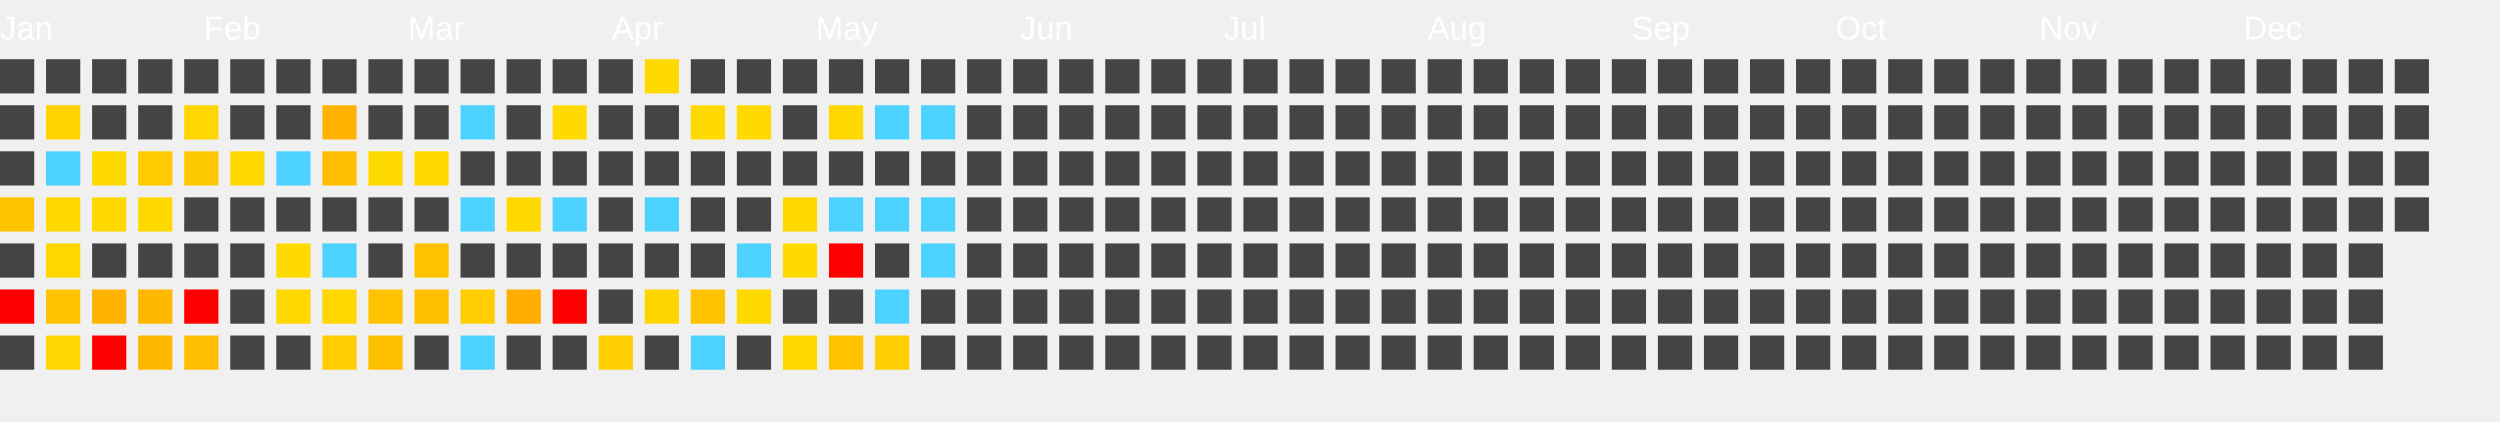
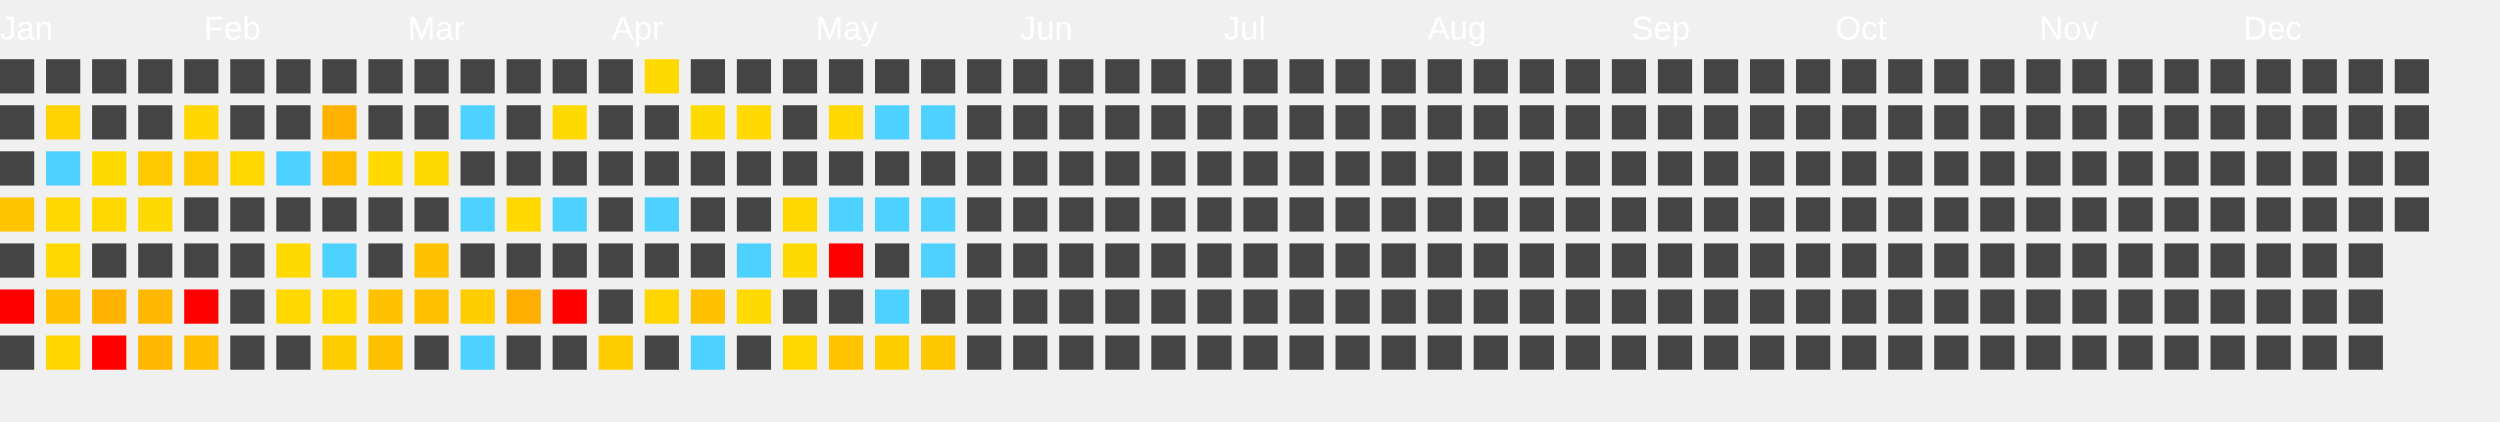
<svg xmlns="http://www.w3.org/2000/svg" baseProfile="full" height="32mm" version="1.1" viewBox="0,0,190,32" width="190mm">
  <defs />
  <rect fill="none" height="32" width="190" x="0" y="0" />
  <text fill="#FFFFFF" style="font-size:2.5px; font-family:Arial" x="0.0" y="3.0">Jan</text>
  <text fill="#FFFFFF" style="font-size:2.5px; font-family:Arial" x="15.5" y="3.0">Feb</text>
  <text fill="#FFFFFF" style="font-size:2.5px; font-family:Arial" x="31.0" y="3.0">Mar</text>
  <text fill="#FFFFFF" style="font-size:2.5px; font-family:Arial" x="46.5" y="3.0">Apr</text>
  <text fill="#FFFFFF" style="font-size:2.5px; font-family:Arial" x="62.0" y="3.0">May</text>
  <text fill="#FFFFFF" style="font-size:2.5px; font-family:Arial" x="77.5" y="3.0">Jun</text>
  <text fill="#FFFFFF" style="font-size:2.5px; font-family:Arial" x="93.0" y="3.0">Jul</text>
  <text fill="#FFFFFF" style="font-size:2.5px; font-family:Arial" x="108.5" y="3.0">Aug</text>
  <text fill="#FFFFFF" style="font-size:2.5px; font-family:Arial" x="124.0" y="3.0">Sep</text>
  <text fill="#FFFFFF" style="font-size:2.5px; font-family:Arial" x="139.5" y="3.0">Oct</text>
  <text fill="#FFFFFF" style="font-size:2.5px; font-family:Arial" x="155.0" y="3.0">Nov</text>
  <text fill="#FFFFFF" style="font-size:2.5px; font-family:Arial" x="170.5" y="3.0">Dec</text>
  <rect fill="#444444" height="2.6" width="2.6" x="0.0" y="4.5" />
  <rect fill="#444444" height="2.6" width="2.6" x="0.0" y="8.0" />
  <rect fill="#444444" height="2.6" width="2.6" x="0.0" y="11.5" />
  <rect fill="#ffc400" height="2.6" width="2.6" x="0.0" y="15.0" />
  <rect fill="#444444" height="2.6" width="2.6" x="0.0" y="18.5" />
  <rect fill="red" height="2.6" width="2.6" x="0.0" y="22.0" />
  <rect fill="#444444" height="2.6" width="2.6" x="0.0" y="25.5" />
  <rect fill="#444444" height="2.6" width="2.6" x="3.5" y="4.5" />
  <rect fill="#ffd200" height="2.6" width="2.6" x="3.5" y="8.0" />
  <rect fill="#4dd2ff" height="2.6" width="2.6" x="3.5" y="11.5" />
  <rect fill="#ffd800" height="2.6" width="2.6" x="3.5" y="15.0" />
  <rect fill="#ffd800" height="2.6" width="2.6" x="3.5" y="18.5" />
  <rect fill="#ffc200" height="2.6" width="2.6" x="3.5" y="22.0" />
  <rect fill="#ffd600" height="2.6" width="2.6" x="3.5" y="25.5" />
  <rect fill="#444444" height="2.6" width="2.6" x="7.0" y="4.5" />
  <rect fill="#444444" height="2.6" width="2.6" x="7.0" y="8.0" />
  <rect fill="#ffda00" height="2.6" width="2.6" x="7.0" y="11.5" />
  <rect fill="#ffd800" height="2.6" width="2.6" x="7.0" y="15.0" />
  <rect fill="#444444" height="2.6" width="2.6" x="7.0" y="18.5" />
  <rect fill="#ffb300" height="2.6" width="2.6" x="7.0" y="22.0" />
  <rect fill="red" height="2.6" width="2.6" x="7.0" y="25.5" />
  <rect fill="#444444" height="2.6" width="2.6" x="10.5" y="4.5" />
  <rect fill="#444444" height="2.6" width="2.6" x="10.5" y="8.0" />
  <rect fill="#ffca00" height="2.6" width="2.6" x="10.5" y="11.5" />
  <rect fill="#ffda00" height="2.6" width="2.6" x="10.5" y="15.0" />
  <rect fill="#444444" height="2.6" width="2.6" x="10.5" y="18.5" />
  <rect fill="#ffb800" height="2.6" width="2.6" x="10.5" y="22.0" />
  <rect fill="#ffb800" height="2.6" width="2.6" x="10.5" y="25.5" />
  <rect fill="#444444" height="2.6" width="2.6" x="14.0" y="4.5" />
  <rect fill="#ffd700" height="2.6" width="2.6" x="14.0" y="8.0" />
  <rect fill="#ffc900" height="2.6" width="2.6" x="14.0" y="11.5" />
  <rect fill="#444444" height="2.6" width="2.6" x="14.0" y="15.0" />
  <rect fill="#444444" height="2.6" width="2.6" x="14.0" y="18.5" />
  <rect fill="red" height="2.6" width="2.6" x="14.0" y="22.0" />
  <rect fill="#ffbe00" height="2.6" width="2.6" x="14.0" y="25.5" />
  <rect fill="#444444" height="2.6" width="2.6" x="17.5" y="4.5" />
  <rect fill="#444444" height="2.6" width="2.6" x="17.5" y="8.0" />
  <rect fill="#ffd800" height="2.6" width="2.6" x="17.5" y="11.5" />
  <rect fill="#444444" height="2.6" width="2.6" x="17.5" y="15.0" />
  <rect fill="#444444" height="2.6" width="2.6" x="17.5" y="18.5" />
  <rect fill="#444444" height="2.6" width="2.6" x="17.5" y="22.0" />
  <rect fill="#444444" height="2.6" width="2.6" x="17.5" y="25.5" />
  <rect fill="#444444" height="2.6" width="2.6" x="21.0" y="4.5" />
  <rect fill="#444444" height="2.6" width="2.6" x="21.0" y="8.0" />
  <rect fill="#4dd2ff" height="2.6" width="2.6" x="21.0" y="11.5" />
  <rect fill="#444444" height="2.6" width="2.6" x="21.0" y="15.0" />
  <rect fill="#ffda00" height="2.6" width="2.6" x="21.0" y="18.5" />
  <rect fill="#ffd800" height="2.6" width="2.6" x="21.0" y="22.0" />
  <rect fill="#444444" height="2.6" width="2.6" x="21.0" y="25.5" />
  <rect fill="#444444" height="2.6" width="2.6" x="24.5" y="4.5" />
  <rect fill="#ffb300" height="2.6" width="2.6" x="24.5" y="8.0" />
  <rect fill="#ffbe00" height="2.6" width="2.6" x="24.5" y="11.5" />
  <rect fill="#444444" height="2.6" width="2.6" x="24.5" y="15.0" />
  <rect fill="#4dd2ff" height="2.6" width="2.6" x="24.5" y="18.5" />
  <rect fill="#ffd800" height="2.6" width="2.6" x="24.5" y="22.0" />
  <rect fill="#ffcd00" height="2.6" width="2.6" x="24.5" y="25.5" />
  <rect fill="#444444" height="2.6" width="2.6" x="28.0" y="4.5" />
  <rect fill="#444444" height="2.6" width="2.6" x="28.0" y="8.0" />
  <rect fill="#ffda00" height="2.6" width="2.6" x="28.0" y="11.5" />
  <rect fill="#444444" height="2.6" width="2.6" x="28.0" y="15.0" />
  <rect fill="#444444" height="2.6" width="2.6" x="28.0" y="18.5" />
  <rect fill="#ffc200" height="2.6" width="2.6" x="28.0" y="22.0" />
  <rect fill="#ffc000" height="2.6" width="2.6" x="28.0" y="25.5" />
  <rect fill="#444444" height="2.6" width="2.6" x="31.5" y="4.5" />
  <rect fill="#444444" height="2.6" width="2.6" x="31.5" y="8.0" />
  <rect fill="#ffda00" height="2.6" width="2.6" x="31.5" y="11.5" />
  <rect fill="#444444" height="2.6" width="2.6" x="31.5" y="15.0" />
  <rect fill="#ffc200" height="2.6" width="2.6" x="31.5" y="18.5" />
  <rect fill="#ffc000" height="2.6" width="2.6" x="31.5" y="22.0" />
  <rect fill="#444444" height="2.6" width="2.6" x="31.5" y="25.5" />
  <rect fill="#444444" height="2.6" width="2.6" x="35.0" y="4.5" />
  <rect fill="#4dd2ff" height="2.6" width="2.6" x="35.0" y="8.0" />
  <rect fill="#444444" height="2.6" width="2.6" x="35.0" y="11.5" />
  <rect fill="#4dd2ff" height="2.6" width="2.6" x="35.0" y="15.0" />
  <rect fill="#444444" height="2.6" width="2.6" x="35.0" y="18.5" />
  <rect fill="#ffcd00" height="2.6" width="2.6" x="35.0" y="22.0" />
  <rect fill="#4dd2ff" height="2.6" width="2.6" x="35.0" y="25.5" />
  <rect fill="#444444" height="2.6" width="2.6" x="38.5" y="4.5" />
  <rect fill="#444444" height="2.6" width="2.6" x="38.5" y="8.0" />
  <rect fill="#444444" height="2.6" width="2.6" x="38.5" y="11.5" />
  <rect fill="#ffd900" height="2.6" width="2.6" x="38.5" y="15.0" />
  <rect fill="#444444" height="2.6" width="2.6" x="38.5" y="18.5" />
  <rect fill="#ffae00" height="2.6" width="2.6" x="38.5" y="22.0" />
  <rect fill="#444444" height="2.6" width="2.6" x="38.5" y="25.5" />
  <rect fill="#444444" height="2.6" width="2.6" x="42.0" y="4.5" />
  <rect fill="#ffda00" height="2.6" width="2.6" x="42.0" y="8.0" />
  <rect fill="#444444" height="2.6" width="2.6" x="42.0" y="11.5" />
  <rect fill="#4dd2ff" height="2.6" width="2.6" x="42.0" y="15.0" />
  <rect fill="#444444" height="2.6" width="2.6" x="42.0" y="18.5" />
  <rect fill="red" height="2.6" width="2.6" x="42.0" y="22.0" />
  <rect fill="#444444" height="2.6" width="2.6" x="42.0" y="25.5" />
  <rect fill="#444444" height="2.6" width="2.6" x="45.5" y="4.5" />
  <rect fill="#444444" height="2.6" width="2.6" x="45.5" y="8.0" />
  <rect fill="#444444" height="2.6" width="2.6" x="45.5" y="11.5" />
  <rect fill="#444444" height="2.6" width="2.6" x="45.5" y="15.0" />
  <rect fill="#444444" height="2.6" width="2.6" x="45.5" y="18.5" />
  <rect fill="#444444" height="2.6" width="2.6" x="45.5" y="22.0" />
  <rect fill="#ffcd00" height="2.6" width="2.6" x="45.5" y="25.5" />
  <rect fill="#ffda00" height="2.6" width="2.6" x="49.0" y="4.5" />
  <rect fill="#444444" height="2.6" width="2.6" x="49.0" y="8.0" />
  <rect fill="#444444" height="2.6" width="2.6" x="49.0" y="11.5" />
  <rect fill="#4dd2ff" height="2.6" width="2.6" x="49.0" y="15.0" />
  <rect fill="#444444" height="2.6" width="2.6" x="49.0" y="18.5" />
  <rect fill="#ffd500" height="2.6" width="2.6" x="49.0" y="22.0" />
  <rect fill="#444444" height="2.6" width="2.6" x="49.0" y="25.5" />
  <rect fill="#444444" height="2.6" width="2.6" x="52.5" y="4.5" />
  <rect fill="#ffda00" height="2.6" width="2.6" x="52.5" y="8.0" />
  <rect fill="#444444" height="2.6" width="2.6" x="52.5" y="11.5" />
  <rect fill="#444444" height="2.6" width="2.6" x="52.5" y="15.0" />
  <rect fill="#444444" height="2.6" width="2.6" x="52.5" y="18.5" />
  <rect fill="#ffc200" height="2.6" width="2.6" x="52.5" y="22.0" />
  <rect fill="#4dd2ff" height="2.6" width="2.6" x="52.5" y="25.5" />
  <rect fill="#444444" height="2.6" width="2.6" x="56.0" y="4.5" />
  <rect fill="#ffd900" height="2.6" width="2.6" x="56.0" y="8.0" />
  <rect fill="#444444" height="2.6" width="2.6" x="56.0" y="11.5" />
  <rect fill="#444444" height="2.6" width="2.6" x="56.0" y="15.0" />
  <rect fill="#4dd2ff" height="2.6" width="2.6" x="56.0" y="18.5" />
  <rect fill="#ffda00" height="2.6" width="2.6" x="56.0" y="22.0" />
  <rect fill="#444444" height="2.6" width="2.6" x="56.0" y="25.5" />
  <rect fill="#444444" height="2.6" width="2.6" x="59.5" y="4.5" />
  <rect fill="#444444" height="2.6" width="2.6" x="59.5" y="8.0" />
  <rect fill="#444444" height="2.6" width="2.6" x="59.5" y="11.5" />
  <rect fill="#ffd800" height="2.6" width="2.6" x="59.5" y="15.0" />
  <rect fill="#ffda00" height="2.6" width="2.6" x="59.5" y="18.5" />
  <rect fill="#444444" height="2.6" width="2.6" x="59.5" y="22.0" />
  <rect fill="#ffd800" height="2.6" width="2.6" x="59.5" y="25.5" />
  <rect fill="#444444" height="2.6" width="2.6" x="63.0" y="4.5" />
  <rect fill="#ffd800" height="2.6" width="2.6" x="63.0" y="8.0" />
  <rect fill="#444444" height="2.6" width="2.6" x="63.0" y="11.5" />
  <rect fill="#4dd2ff" height="2.6" width="2.6" x="63.0" y="15.0" />
  <rect fill="red" height="2.6" width="2.6" x="63.0" y="18.5" />
  <rect fill="#444444" height="2.6" width="2.6" x="63.0" y="22.0" />
  <rect fill="#ffc300" height="2.6" width="2.6" x="63.0" y="25.5" />
  <rect fill="#444444" height="2.6" width="2.6" x="66.5" y="4.5" />
  <rect fill="#4dd2ff" height="2.6" width="2.6" x="66.5" y="8.0" />
  <rect fill="#444444" height="2.6" width="2.6" x="66.5" y="11.5" />
  <rect fill="#4dd2ff" height="2.6" width="2.6" x="66.5" y="15.0" />
  <rect fill="#444444" height="2.6" width="2.6" x="66.5" y="18.5" />
  <rect fill="#4dd2ff" height="2.6" width="2.6" x="66.5" y="22.0" />
  <rect fill="#ffcd00" height="2.6" width="2.6" x="66.5" y="25.5" />
  <rect fill="#444444" height="2.6" width="2.6" x="70.0" y="4.5" />
  <rect fill="#4dd2ff" height="2.6" width="2.6" x="70.0" y="8.0" />
  <rect fill="#444444" height="2.6" width="2.6" x="70.0" y="11.5" />
  <rect fill="#4dd2ff" height="2.6" width="2.6" x="70.0" y="15.0" />
  <rect fill="#4dd2ff" height="2.6" width="2.6" x="70.0" y="18.5" />
  <rect fill="#444444" height="2.6" width="2.6" x="70.0" y="22.0" />
-   <rect fill="#444444" height="2.6" width="2.6" x="70.0" y="25.5" />
+   <rect fill="#ffc700" height="2.6" width="2.6" x="70.0" y="25.5" />
  <rect fill="#444444" height="2.6" width="2.6" x="73.5" y="4.5" />
  <rect fill="#444444" height="2.6" width="2.6" x="73.5" y="8.0" />
  <rect fill="#444444" height="2.6" width="2.6" x="73.5" y="11.5" />
  <rect fill="#444444" height="2.6" width="2.6" x="73.5" y="15.0" />
  <rect fill="#444444" height="2.6" width="2.6" x="73.5" y="18.5" />
  <rect fill="#444444" height="2.6" width="2.6" x="73.5" y="22.0" />
  <rect fill="#444444" height="2.6" width="2.6" x="73.5" y="25.5" />
  <rect fill="#444444" height="2.6" width="2.6" x="77.0" y="4.5" />
  <rect fill="#444444" height="2.6" width="2.6" x="77.0" y="8.0" />
  <rect fill="#444444" height="2.6" width="2.6" x="77.0" y="11.5" />
  <rect fill="#444444" height="2.6" width="2.6" x="77.0" y="15.0" />
  <rect fill="#444444" height="2.6" width="2.6" x="77.0" y="18.5" />
  <rect fill="#444444" height="2.6" width="2.6" x="77.0" y="22.0" />
  <rect fill="#444444" height="2.6" width="2.6" x="77.0" y="25.5" />
  <rect fill="#444444" height="2.6" width="2.6" x="80.5" y="4.5" />
  <rect fill="#444444" height="2.6" width="2.6" x="80.5" y="8.0" />
  <rect fill="#444444" height="2.6" width="2.6" x="80.5" y="11.5" />
  <rect fill="#444444" height="2.6" width="2.6" x="80.5" y="15.0" />
  <rect fill="#444444" height="2.6" width="2.6" x="80.5" y="18.5" />
  <rect fill="#444444" height="2.6" width="2.6" x="80.5" y="22.0" />
  <rect fill="#444444" height="2.6" width="2.6" x="80.5" y="25.5" />
  <rect fill="#444444" height="2.6" width="2.6" x="84.0" y="4.5" />
  <rect fill="#444444" height="2.6" width="2.6" x="84.0" y="8.0" />
  <rect fill="#444444" height="2.6" width="2.6" x="84.0" y="11.5" />
  <rect fill="#444444" height="2.6" width="2.6" x="84.0" y="15.0" />
  <rect fill="#444444" height="2.6" width="2.6" x="84.0" y="18.5" />
  <rect fill="#444444" height="2.6" width="2.6" x="84.0" y="22.0" />
  <rect fill="#444444" height="2.6" width="2.6" x="84.0" y="25.5" />
  <rect fill="#444444" height="2.6" width="2.6" x="87.5" y="4.5" />
  <rect fill="#444444" height="2.6" width="2.6" x="87.5" y="8.0" />
  <rect fill="#444444" height="2.6" width="2.6" x="87.5" y="11.5" />
  <rect fill="#444444" height="2.6" width="2.6" x="87.5" y="15.0" />
  <rect fill="#444444" height="2.6" width="2.6" x="87.5" y="18.5" />
  <rect fill="#444444" height="2.6" width="2.6" x="87.5" y="22.0" />
  <rect fill="#444444" height="2.6" width="2.6" x="87.5" y="25.5" />
  <rect fill="#444444" height="2.6" width="2.6" x="91.0" y="4.5" />
  <rect fill="#444444" height="2.6" width="2.6" x="91.0" y="8.0" />
  <rect fill="#444444" height="2.6" width="2.6" x="91.0" y="11.5" />
  <rect fill="#444444" height="2.6" width="2.6" x="91.0" y="15.0" />
  <rect fill="#444444" height="2.6" width="2.6" x="91.0" y="18.5" />
  <rect fill="#444444" height="2.6" width="2.6" x="91.0" y="22.0" />
  <rect fill="#444444" height="2.6" width="2.6" x="91.0" y="25.5" />
  <rect fill="#444444" height="2.6" width="2.6" x="94.5" y="4.5" />
  <rect fill="#444444" height="2.6" width="2.6" x="94.5" y="8.0" />
  <rect fill="#444444" height="2.6" width="2.6" x="94.5" y="11.5" />
  <rect fill="#444444" height="2.6" width="2.6" x="94.5" y="15.0" />
  <rect fill="#444444" height="2.6" width="2.6" x="94.5" y="18.5" />
  <rect fill="#444444" height="2.6" width="2.6" x="94.5" y="22.0" />
  <rect fill="#444444" height="2.6" width="2.6" x="94.5" y="25.5" />
  <rect fill="#444444" height="2.6" width="2.6" x="98.0" y="4.5" />
  <rect fill="#444444" height="2.6" width="2.6" x="98.0" y="8.0" />
  <rect fill="#444444" height="2.6" width="2.6" x="98.0" y="11.5" />
  <rect fill="#444444" height="2.6" width="2.6" x="98.0" y="15.0" />
  <rect fill="#444444" height="2.6" width="2.6" x="98.0" y="18.5" />
  <rect fill="#444444" height="2.6" width="2.6" x="98.0" y="22.0" />
  <rect fill="#444444" height="2.6" width="2.6" x="98.0" y="25.5" />
  <rect fill="#444444" height="2.6" width="2.6" x="101.5" y="4.5" />
  <rect fill="#444444" height="2.6" width="2.6" x="101.5" y="8.0" />
  <rect fill="#444444" height="2.6" width="2.6" x="101.5" y="11.5" />
  <rect fill="#444444" height="2.6" width="2.6" x="101.5" y="15.0" />
  <rect fill="#444444" height="2.6" width="2.6" x="101.5" y="18.5" />
  <rect fill="#444444" height="2.6" width="2.6" x="101.5" y="22.0" />
  <rect fill="#444444" height="2.6" width="2.6" x="101.5" y="25.5" />
  <rect fill="#444444" height="2.6" width="2.6" x="105.0" y="4.5" />
  <rect fill="#444444" height="2.6" width="2.6" x="105.0" y="8.0" />
  <rect fill="#444444" height="2.6" width="2.6" x="105.0" y="11.5" />
  <rect fill="#444444" height="2.6" width="2.6" x="105.0" y="15.0" />
  <rect fill="#444444" height="2.6" width="2.6" x="105.0" y="18.5" />
  <rect fill="#444444" height="2.6" width="2.6" x="105.0" y="22.0" />
  <rect fill="#444444" height="2.6" width="2.6" x="105.0" y="25.5" />
  <rect fill="#444444" height="2.6" width="2.6" x="108.5" y="4.5" />
  <rect fill="#444444" height="2.6" width="2.6" x="108.5" y="8.0" />
  <rect fill="#444444" height="2.6" width="2.6" x="108.5" y="11.5" />
  <rect fill="#444444" height="2.6" width="2.6" x="108.5" y="15.0" />
  <rect fill="#444444" height="2.6" width="2.6" x="108.5" y="18.5" />
  <rect fill="#444444" height="2.6" width="2.6" x="108.5" y="22.0" />
  <rect fill="#444444" height="2.6" width="2.6" x="108.5" y="25.5" />
  <rect fill="#444444" height="2.6" width="2.6" x="112.0" y="4.5" />
  <rect fill="#444444" height="2.6" width="2.6" x="112.0" y="8.0" />
  <rect fill="#444444" height="2.6" width="2.6" x="112.0" y="11.5" />
  <rect fill="#444444" height="2.6" width="2.6" x="112.0" y="15.0" />
  <rect fill="#444444" height="2.6" width="2.6" x="112.0" y="18.5" />
  <rect fill="#444444" height="2.6" width="2.6" x="112.0" y="22.0" />
  <rect fill="#444444" height="2.6" width="2.6" x="112.0" y="25.5" />
  <rect fill="#444444" height="2.6" width="2.6" x="115.5" y="4.5" />
  <rect fill="#444444" height="2.6" width="2.6" x="115.5" y="8.0" />
  <rect fill="#444444" height="2.6" width="2.6" x="115.5" y="11.5" />
  <rect fill="#444444" height="2.6" width="2.6" x="115.5" y="15.0" />
  <rect fill="#444444" height="2.6" width="2.6" x="115.5" y="18.5" />
  <rect fill="#444444" height="2.6" width="2.6" x="115.5" y="22.0" />
  <rect fill="#444444" height="2.6" width="2.6" x="115.5" y="25.5" />
  <rect fill="#444444" height="2.6" width="2.6" x="119.0" y="4.5" />
  <rect fill="#444444" height="2.6" width="2.6" x="119.0" y="8.0" />
  <rect fill="#444444" height="2.6" width="2.6" x="119.0" y="11.5" />
  <rect fill="#444444" height="2.6" width="2.6" x="119.0" y="15.0" />
  <rect fill="#444444" height="2.6" width="2.6" x="119.0" y="18.5" />
  <rect fill="#444444" height="2.6" width="2.6" x="119.0" y="22.0" />
  <rect fill="#444444" height="2.6" width="2.6" x="119.0" y="25.5" />
  <rect fill="#444444" height="2.6" width="2.6" x="122.5" y="4.5" />
  <rect fill="#444444" height="2.6" width="2.6" x="122.5" y="8.0" />
  <rect fill="#444444" height="2.6" width="2.6" x="122.5" y="11.5" />
  <rect fill="#444444" height="2.6" width="2.6" x="122.5" y="15.0" />
  <rect fill="#444444" height="2.6" width="2.6" x="122.5" y="18.5" />
  <rect fill="#444444" height="2.6" width="2.6" x="122.5" y="22.0" />
  <rect fill="#444444" height="2.6" width="2.6" x="122.5" y="25.5" />
  <rect fill="#444444" height="2.6" width="2.6" x="126.0" y="4.5" />
  <rect fill="#444444" height="2.6" width="2.6" x="126.0" y="8.0" />
  <rect fill="#444444" height="2.6" width="2.6" x="126.0" y="11.5" />
  <rect fill="#444444" height="2.6" width="2.6" x="126.0" y="15.0" />
  <rect fill="#444444" height="2.6" width="2.6" x="126.0" y="18.5" />
  <rect fill="#444444" height="2.6" width="2.6" x="126.0" y="22.0" />
  <rect fill="#444444" height="2.6" width="2.6" x="126.0" y="25.5" />
  <rect fill="#444444" height="2.6" width="2.6" x="129.5" y="4.5" />
  <rect fill="#444444" height="2.6" width="2.6" x="129.5" y="8.0" />
  <rect fill="#444444" height="2.6" width="2.6" x="129.5" y="11.5" />
  <rect fill="#444444" height="2.6" width="2.6" x="129.5" y="15.0" />
  <rect fill="#444444" height="2.6" width="2.6" x="129.5" y="18.5" />
  <rect fill="#444444" height="2.6" width="2.6" x="129.5" y="22.0" />
  <rect fill="#444444" height="2.6" width="2.6" x="129.5" y="25.5" />
  <rect fill="#444444" height="2.6" width="2.6" x="133.0" y="4.5" />
  <rect fill="#444444" height="2.6" width="2.6" x="133.0" y="8.0" />
  <rect fill="#444444" height="2.6" width="2.6" x="133.0" y="11.5" />
  <rect fill="#444444" height="2.6" width="2.6" x="133.0" y="15.0" />
  <rect fill="#444444" height="2.6" width="2.6" x="133.0" y="18.5" />
  <rect fill="#444444" height="2.6" width="2.6" x="133.0" y="22.0" />
  <rect fill="#444444" height="2.6" width="2.6" x="133.0" y="25.5" />
  <rect fill="#444444" height="2.6" width="2.6" x="136.5" y="4.5" />
  <rect fill="#444444" height="2.6" width="2.6" x="136.5" y="8.0" />
  <rect fill="#444444" height="2.6" width="2.6" x="136.5" y="11.5" />
  <rect fill="#444444" height="2.6" width="2.6" x="136.5" y="15.0" />
  <rect fill="#444444" height="2.6" width="2.6" x="136.5" y="18.5" />
  <rect fill="#444444" height="2.6" width="2.6" x="136.5" y="22.0" />
  <rect fill="#444444" height="2.6" width="2.6" x="136.5" y="25.5" />
  <rect fill="#444444" height="2.6" width="2.6" x="140.0" y="4.5" />
  <rect fill="#444444" height="2.6" width="2.6" x="140.0" y="8.0" />
  <rect fill="#444444" height="2.6" width="2.6" x="140.0" y="11.5" />
  <rect fill="#444444" height="2.6" width="2.6" x="140.0" y="15.0" />
  <rect fill="#444444" height="2.6" width="2.6" x="140.0" y="18.5" />
  <rect fill="#444444" height="2.6" width="2.6" x="140.0" y="22.0" />
  <rect fill="#444444" height="2.6" width="2.6" x="140.0" y="25.5" />
  <rect fill="#444444" height="2.6" width="2.6" x="143.5" y="4.5" />
  <rect fill="#444444" height="2.6" width="2.6" x="143.5" y="8.0" />
  <rect fill="#444444" height="2.6" width="2.6" x="143.5" y="11.5" />
  <rect fill="#444444" height="2.6" width="2.6" x="143.5" y="15.0" />
  <rect fill="#444444" height="2.6" width="2.6" x="143.5" y="18.5" />
  <rect fill="#444444" height="2.6" width="2.6" x="143.5" y="22.0" />
  <rect fill="#444444" height="2.6" width="2.6" x="143.5" y="25.5" />
  <rect fill="#444444" height="2.6" width="2.6" x="147.0" y="4.5" />
  <rect fill="#444444" height="2.6" width="2.6" x="147.0" y="8.0" />
  <rect fill="#444444" height="2.6" width="2.6" x="147.0" y="11.5" />
  <rect fill="#444444" height="2.6" width="2.6" x="147.0" y="15.0" />
  <rect fill="#444444" height="2.6" width="2.6" x="147.0" y="18.5" />
  <rect fill="#444444" height="2.6" width="2.6" x="147.0" y="22.0" />
  <rect fill="#444444" height="2.6" width="2.6" x="147.0" y="25.5" />
  <rect fill="#444444" height="2.6" width="2.6" x="150.5" y="4.5" />
  <rect fill="#444444" height="2.6" width="2.6" x="150.5" y="8.0" />
  <rect fill="#444444" height="2.6" width="2.6" x="150.5" y="11.5" />
  <rect fill="#444444" height="2.6" width="2.6" x="150.5" y="15.0" />
  <rect fill="#444444" height="2.6" width="2.6" x="150.5" y="18.5" />
  <rect fill="#444444" height="2.6" width="2.6" x="150.5" y="22.0" />
  <rect fill="#444444" height="2.6" width="2.6" x="150.5" y="25.5" />
  <rect fill="#444444" height="2.6" width="2.6" x="154.0" y="4.5" />
  <rect fill="#444444" height="2.6" width="2.6" x="154.0" y="8.0" />
  <rect fill="#444444" height="2.6" width="2.6" x="154.0" y="11.5" />
  <rect fill="#444444" height="2.6" width="2.6" x="154.0" y="15.0" />
  <rect fill="#444444" height="2.6" width="2.6" x="154.0" y="18.5" />
  <rect fill="#444444" height="2.6" width="2.6" x="154.0" y="22.0" />
  <rect fill="#444444" height="2.6" width="2.6" x="154.0" y="25.5" />
  <rect fill="#444444" height="2.6" width="2.6" x="157.5" y="4.5" />
  <rect fill="#444444" height="2.6" width="2.6" x="157.5" y="8.0" />
  <rect fill="#444444" height="2.6" width="2.6" x="157.5" y="11.5" />
  <rect fill="#444444" height="2.6" width="2.6" x="157.5" y="15.0" />
  <rect fill="#444444" height="2.6" width="2.6" x="157.5" y="18.5" />
  <rect fill="#444444" height="2.6" width="2.6" x="157.5" y="22.0" />
  <rect fill="#444444" height="2.6" width="2.6" x="157.5" y="25.5" />
  <rect fill="#444444" height="2.6" width="2.6" x="161.0" y="4.5" />
  <rect fill="#444444" height="2.6" width="2.6" x="161.0" y="8.0" />
  <rect fill="#444444" height="2.6" width="2.6" x="161.0" y="11.5" />
  <rect fill="#444444" height="2.6" width="2.6" x="161.0" y="15.0" />
  <rect fill="#444444" height="2.6" width="2.6" x="161.0" y="18.5" />
  <rect fill="#444444" height="2.6" width="2.6" x="161.0" y="22.0" />
  <rect fill="#444444" height="2.6" width="2.6" x="161.0" y="25.5" />
  <rect fill="#444444" height="2.6" width="2.6" x="164.5" y="4.5" />
  <rect fill="#444444" height="2.6" width="2.6" x="164.5" y="8.0" />
  <rect fill="#444444" height="2.6" width="2.6" x="164.5" y="11.5" />
  <rect fill="#444444" height="2.6" width="2.6" x="164.5" y="15.0" />
  <rect fill="#444444" height="2.6" width="2.6" x="164.5" y="18.5" />
  <rect fill="#444444" height="2.6" width="2.6" x="164.5" y="22.0" />
  <rect fill="#444444" height="2.6" width="2.6" x="164.5" y="25.5" />
  <rect fill="#444444" height="2.6" width="2.6" x="168.0" y="4.5" />
  <rect fill="#444444" height="2.6" width="2.6" x="168.0" y="8.0" />
  <rect fill="#444444" height="2.6" width="2.6" x="168.0" y="11.5" />
  <rect fill="#444444" height="2.6" width="2.6" x="168.0" y="15.0" />
  <rect fill="#444444" height="2.6" width="2.6" x="168.0" y="18.5" />
  <rect fill="#444444" height="2.6" width="2.6" x="168.0" y="22.0" />
  <rect fill="#444444" height="2.6" width="2.6" x="168.0" y="25.5" />
  <rect fill="#444444" height="2.6" width="2.6" x="171.5" y="4.5" />
  <rect fill="#444444" height="2.6" width="2.6" x="171.5" y="8.0" />
  <rect fill="#444444" height="2.6" width="2.6" x="171.5" y="11.5" />
  <rect fill="#444444" height="2.6" width="2.6" x="171.5" y="15.0" />
  <rect fill="#444444" height="2.6" width="2.6" x="171.5" y="18.5" />
  <rect fill="#444444" height="2.6" width="2.6" x="171.5" y="22.0" />
  <rect fill="#444444" height="2.6" width="2.6" x="171.5" y="25.5" />
  <rect fill="#444444" height="2.6" width="2.6" x="175.0" y="4.5" />
  <rect fill="#444444" height="2.6" width="2.6" x="175.0" y="8.0" />
  <rect fill="#444444" height="2.6" width="2.6" x="175.0" y="11.5" />
  <rect fill="#444444" height="2.6" width="2.6" x="175.0" y="15.0" />
  <rect fill="#444444" height="2.6" width="2.6" x="175.0" y="18.5" />
  <rect fill="#444444" height="2.6" width="2.6" x="175.0" y="22.0" />
  <rect fill="#444444" height="2.6" width="2.6" x="175.0" y="25.5" />
  <rect fill="#444444" height="2.6" width="2.6" x="178.5" y="4.5" />
  <rect fill="#444444" height="2.6" width="2.6" x="178.5" y="8.0" />
  <rect fill="#444444" height="2.6" width="2.6" x="178.5" y="11.5" />
  <rect fill="#444444" height="2.6" width="2.6" x="178.5" y="15.0" />
  <rect fill="#444444" height="2.6" width="2.6" x="178.5" y="18.5" />
  <rect fill="#444444" height="2.6" width="2.6" x="178.5" y="22.0" />
  <rect fill="#444444" height="2.6" width="2.6" x="178.5" y="25.5" />
  <rect fill="#444444" height="2.6" width="2.6" x="182.0" y="4.5" />
  <rect fill="#444444" height="2.6" width="2.6" x="182.0" y="8.0" />
  <rect fill="#444444" height="2.6" width="2.6" x="182.0" y="11.5" />
  <rect fill="#444444" height="2.6" width="2.6" x="182.0" y="15.0" />
</svg>
